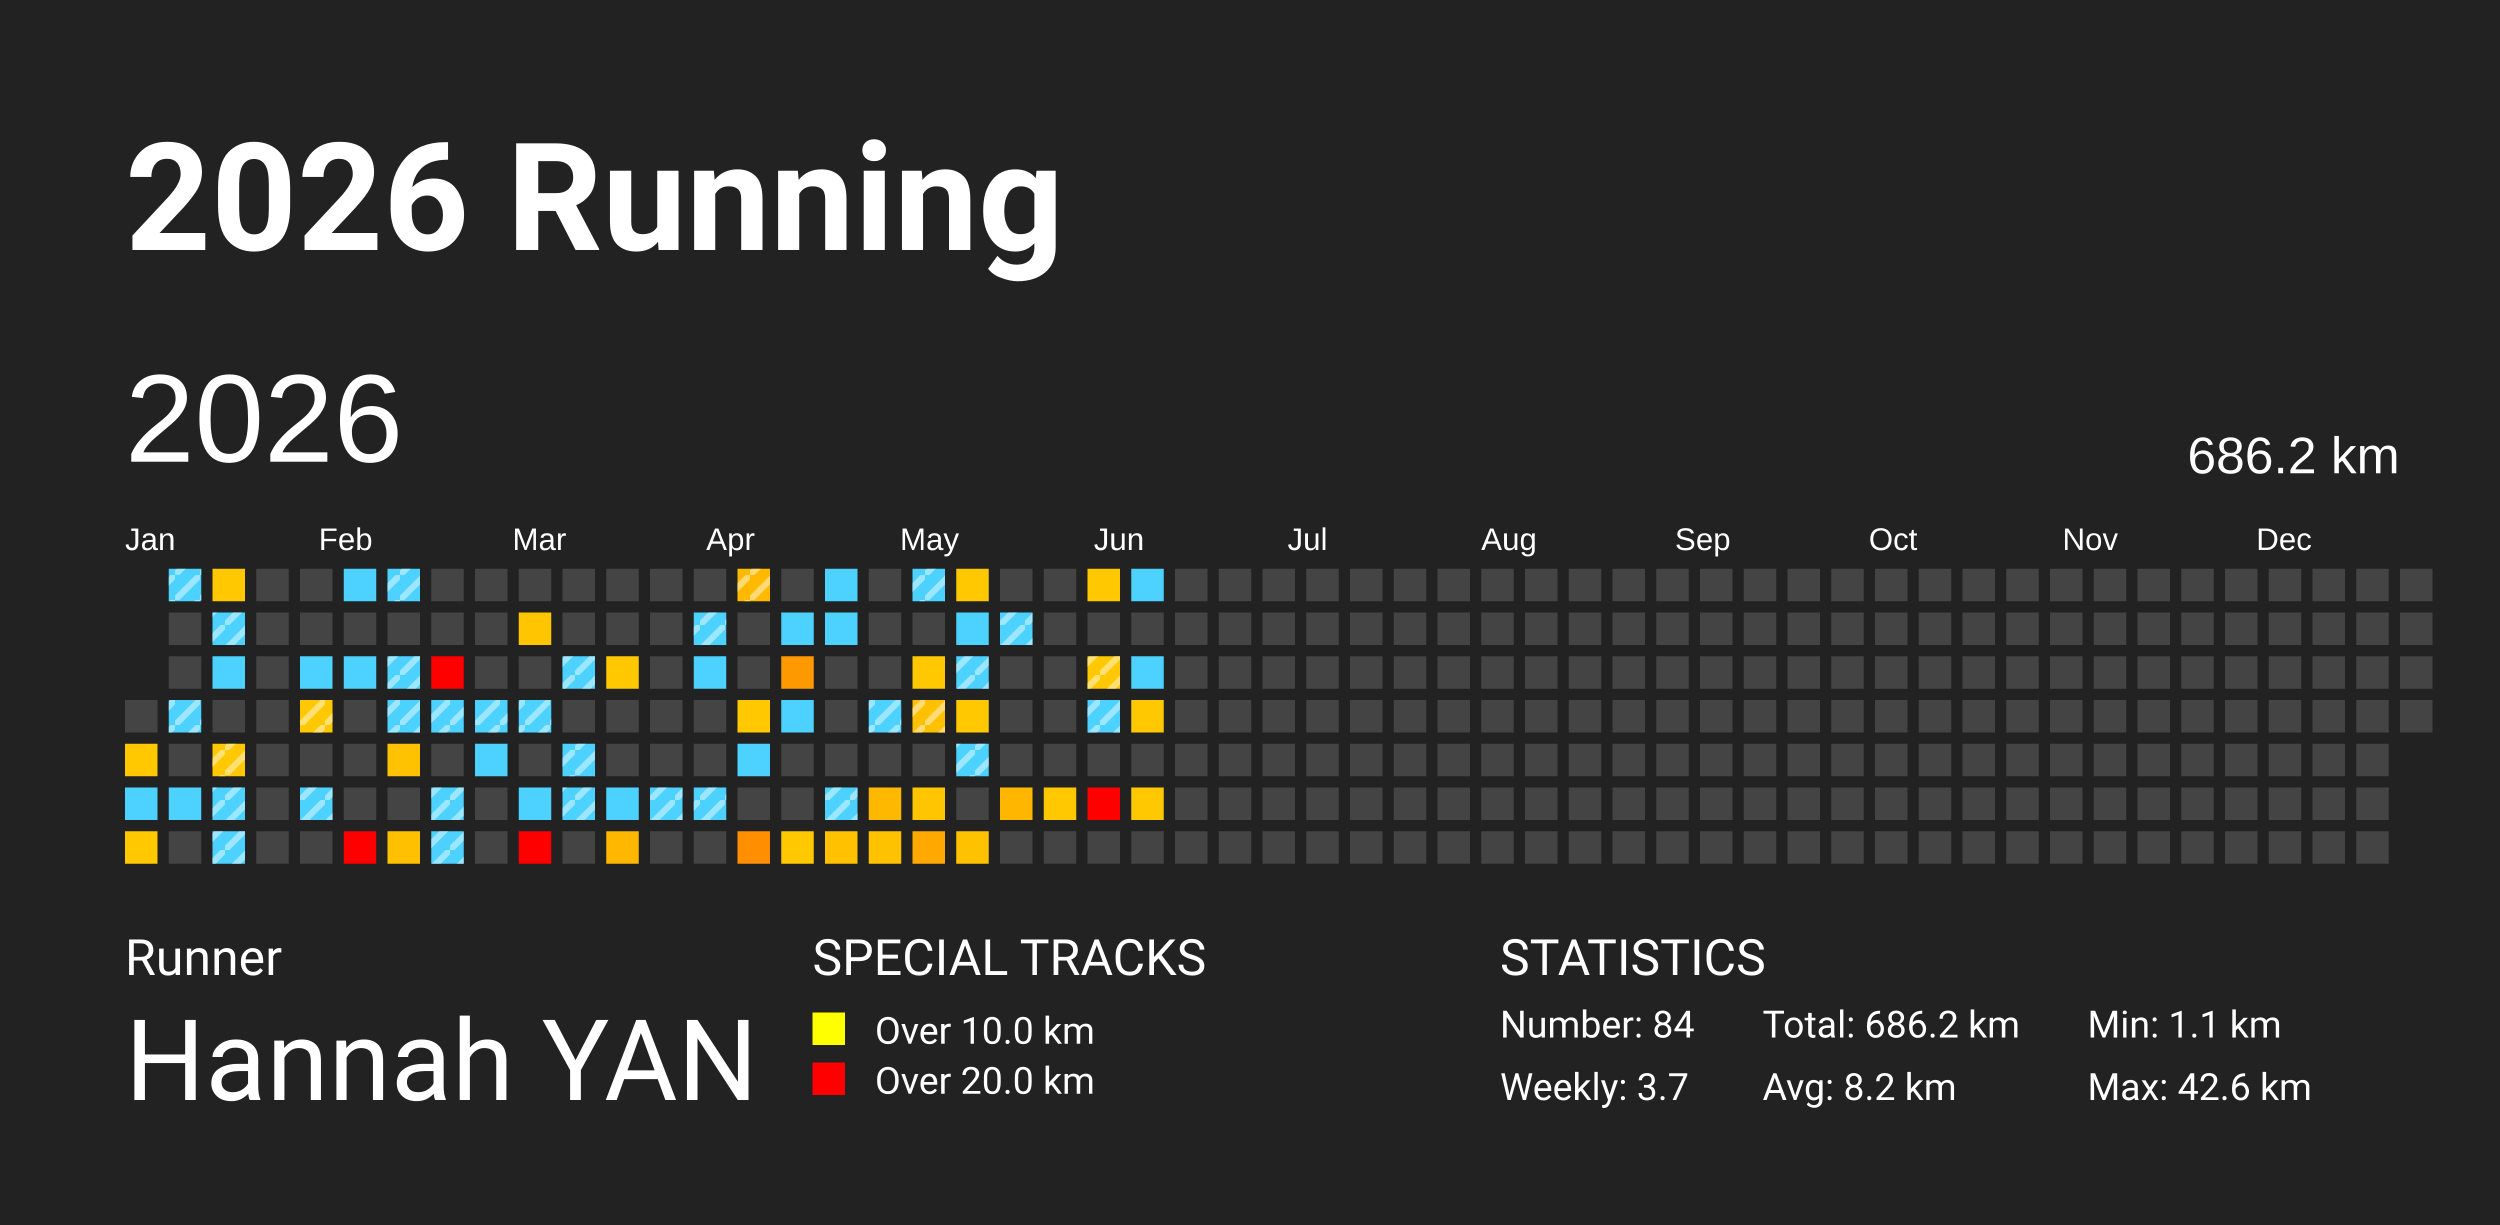
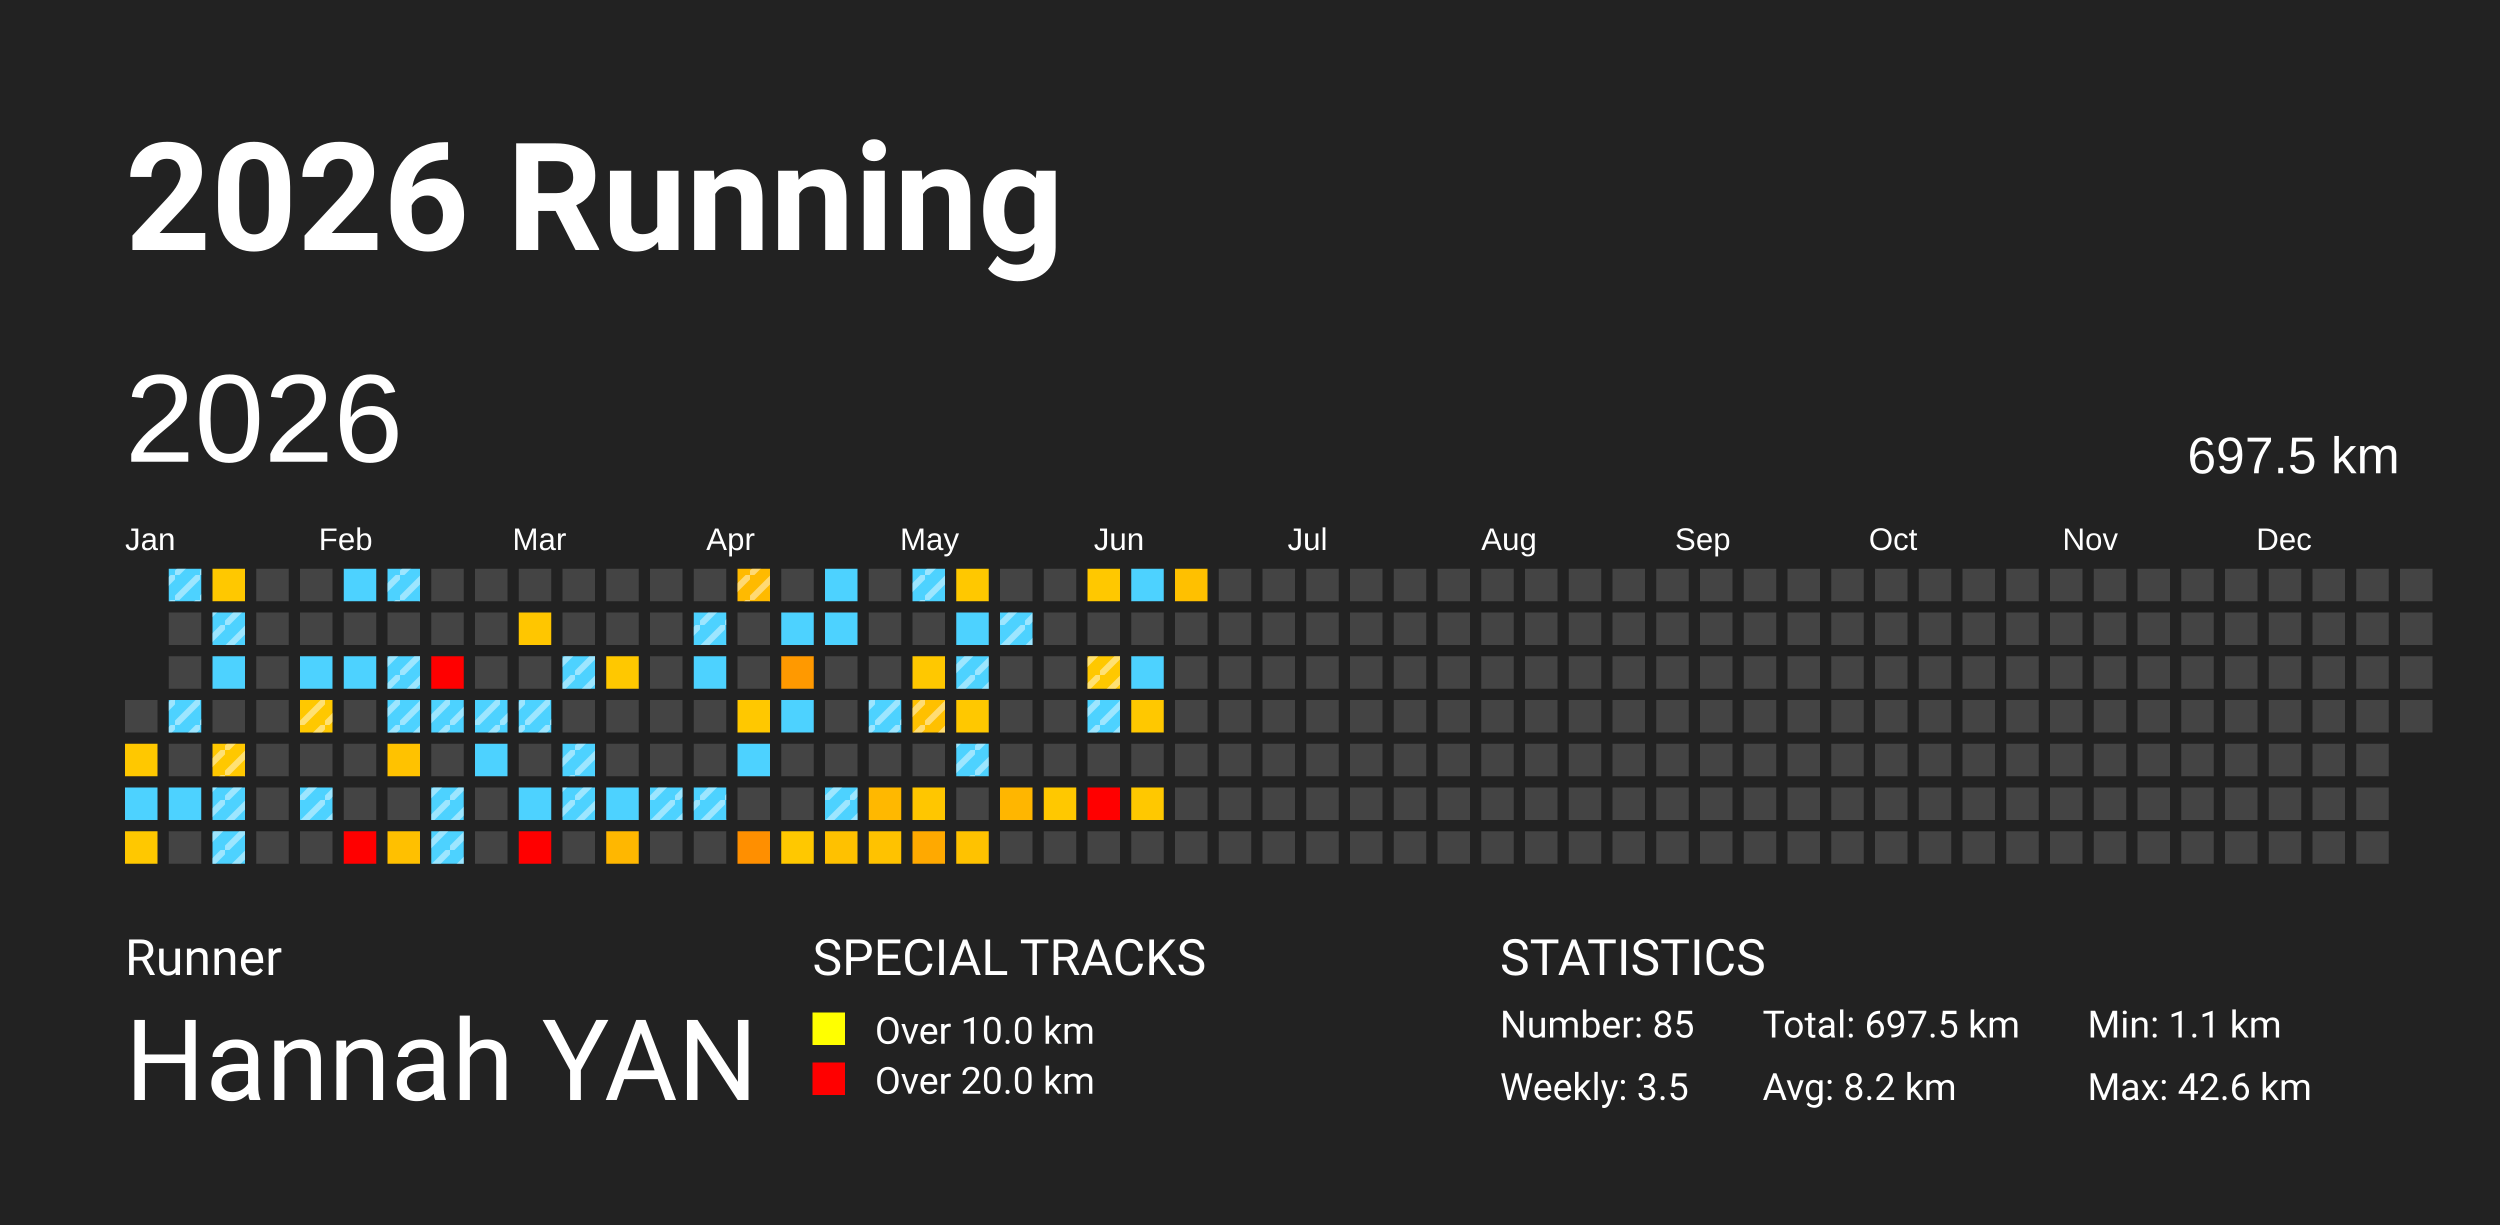
<svg xmlns="http://www.w3.org/2000/svg" baseProfile="full" height="98mm" version="1.1" viewBox="0,0,200,98" width="200mm">
  <defs>
    <pattern height="2" id="indoor-stripe" patternUnits="userSpaceOnUse" width="2">
      <line stroke="white" stroke-opacity="0.45" stroke-width="0.5" x1="0" x2="2" y1="2" y2="0" />
    </pattern>
  </defs>
  <rect fill="#222222" height="98" width="200" x="0" y="0" />
  <text fill="#FFFFFF" style="font-size:12px; font-family:-apple-system, BlinkMacSystemFont, 'Segoe UI', Roboto, 'Helvetica Neue', Arial, sans-serif; font-weight:bold;" x="10" y="20">2026 Running</text>
  <text fill="#FFFFFF" style="font-size:4px; font-family:-apple-system, BlinkMacSystemFont, 'Segoe UI', Roboto, 'Helvetica Neue', Arial, sans-serif;" x="10" y="78">Runner</text>
  <text fill="#FFFFFF" style="font-size:9px; font-family:-apple-system, BlinkMacSystemFont, 'Segoe UI', Roboto, 'Helvetica Neue', Arial, sans-serif;" x="10" y="88">Hannah YAN</text>
  <text fill="#FFFFFF" style="font-size:4px; font-family:-apple-system, BlinkMacSystemFont, 'Segoe UI', Roboto, 'Helvetica Neue', Arial, sans-serif;" x="65" y="78">SPECIAL TRACKS</text>
  <rect fill="yellow" height="2.6" width="2.6" x="65" y="81" />
  <text fill="#FFFFFF" style="font-size:3px; font-family:-apple-system, BlinkMacSystemFont, 'Segoe UI', Roboto, 'Helvetica Neue', Arial, sans-serif;" x="70" y="83.5">Over 10.0 km</text>
  <rect fill="red" height="2.6" width="2.6" x="65" y="85" />
  <text fill="#FFFFFF" style="font-size:3px; font-family:-apple-system, BlinkMacSystemFont, 'Segoe UI', Roboto, 'Helvetica Neue', Arial, sans-serif;" x="70" y="87.5">Over 20.0 km</text>
  <text fill="#FFFFFF" style="font-size:4px; font-family:-apple-system, BlinkMacSystemFont, 'Segoe UI', Roboto, 'Helvetica Neue', Arial, sans-serif;" x="120" y="78">STATISTICS</text>
-   <text fill="#FFFFFF" style="font-size:3px; font-family:-apple-system, BlinkMacSystemFont, 'Segoe UI', Roboto, 'Helvetica Neue', Arial, sans-serif;" x="120" y="83">Number: 84</text>
-   <text fill="#FFFFFF" style="font-size:3px; font-family:-apple-system, BlinkMacSystemFont, 'Segoe UI', Roboto, 'Helvetica Neue', Arial, sans-serif;" x="120" y="88">Weekly: 3.7</text>
-   <text fill="#FFFFFF" style="font-size:3px; font-family:-apple-system, BlinkMacSystemFont, 'Segoe UI', Roboto, 'Helvetica Neue', Arial, sans-serif;" x="141" y="83">Total: 686.2 km</text>
+   <text fill="#FFFFFF" style="font-size:3px; font-family:-apple-system, BlinkMacSystemFont, 'Segoe UI', Roboto, 'Helvetica Neue', Arial, sans-serif;" x="120" y="83">Number: 85</text>
+   <text fill="#FFFFFF" style="font-size:3px; font-family:-apple-system, BlinkMacSystemFont, 'Segoe UI', Roboto, 'Helvetica Neue', Arial, sans-serif;" x="120" y="88">Weekly: 3.5</text>
+   <text fill="#FFFFFF" style="font-size:3px; font-family:-apple-system, BlinkMacSystemFont, 'Segoe UI', Roboto, 'Helvetica Neue', Arial, sans-serif;" x="141" y="83">Total: 697.5 km</text>
  <text fill="#FFFFFF" style="font-size:3px; font-family:-apple-system, BlinkMacSystemFont, 'Segoe UI', Roboto, 'Helvetica Neue', Arial, sans-serif;" x="141" y="88">Avg: 8.2 km</text>
  <text fill="#FFFFFF" style="font-size:3px; font-family:-apple-system, BlinkMacSystemFont, 'Segoe UI', Roboto, 'Helvetica Neue', Arial, sans-serif;" x="167" y="83">Min: 1.1 km</text>
  <text fill="#FFFFFF" style="font-size:3px; font-family:-apple-system, BlinkMacSystemFont, 'Segoe UI', Roboto, 'Helvetica Neue', Arial, sans-serif;" x="167" y="88">Max: 42.6 km</text>
  <text dominant-baseline="hanging" fill="#FFFFFF" style="font-size:10.0px; font-family:Arial;" x="10" y="30">2026</text>
-   <text dominant-baseline="hanging" fill="#FFFFFF" style="font-size:4.125px; font-family:Arial;" x="175" y="35">686.2 km</text>
+   <text dominant-baseline="hanging" fill="#FFFFFF" style="font-size:4.125px; font-family:Arial;" x="175" y="35">697.5 km</text>
  <text fill="#FFFFFF" style="font-size:2.5px; font-family:Arial" x="10.0" y="44">Jan</text>
  <text fill="#FFFFFF" style="font-size:2.5px; font-family:Arial" x="25.5" y="44">Feb</text>
  <text fill="#FFFFFF" style="font-size:2.5px; font-family:Arial" x="41.0" y="44">Mar</text>
  <text fill="#FFFFFF" style="font-size:2.5px; font-family:Arial" x="56.5" y="44">Apr</text>
  <text fill="#FFFFFF" style="font-size:2.5px; font-family:Arial" x="72.0" y="44">May</text>
  <text fill="#FFFFFF" style="font-size:2.5px; font-family:Arial" x="87.5" y="44">Jun</text>
  <text fill="#FFFFFF" style="font-size:2.5px; font-family:Arial" x="103.0" y="44">Jul</text>
  <text fill="#FFFFFF" style="font-size:2.5px; font-family:Arial" x="118.5" y="44">Aug</text>
  <text fill="#FFFFFF" style="font-size:2.5px; font-family:Arial" x="134.0" y="44">Sep</text>
  <text fill="#FFFFFF" style="font-size:2.5px; font-family:Arial" x="149.5" y="44">Oct</text>
  <text fill="#FFFFFF" style="font-size:2.5px; font-family:Arial" x="165.0" y="44">Nov</text>
  <text fill="#FFFFFF" style="font-size:2.5px; font-family:Arial" x="180.5" y="44">Dec</text>
  <rect fill="#444444" height="2.6" width="2.6" x="10.0" y="56.0" />
  <rect fill="#ffc800" height="2.6" width="2.6" x="10.0" y="59.5" />
  <rect fill="#4dd2ff" height="2.6" width="2.6" x="10.0" y="63.0" />
  <rect fill="#ffc800" height="2.6" width="2.6" x="10.0" y="66.5" />
  <rect fill="#4dd2ff" height="2.6" width="2.6" x="13.5" y="45.5" />
  <rect fill="url(#indoor-stripe)" height="2.6" style="pointer-events: none;" width="2.6" x="13.5" y="45.5" />
  <rect fill="#444444" height="2.6" width="2.6" x="13.5" y="49.0" />
  <rect fill="#444444" height="2.6" width="2.6" x="13.5" y="52.5" />
  <rect fill="#4dd2ff" height="2.6" width="2.6" x="13.5" y="56.0" />
  <rect fill="url(#indoor-stripe)" height="2.6" style="pointer-events: none;" width="2.6" x="13.5" y="56.0" />
  <rect fill="#444444" height="2.6" width="2.6" x="13.5" y="59.5" />
  <rect fill="#4dd2ff" height="2.6" width="2.6" x="13.5" y="63.0" />
  <rect fill="#444444" height="2.6" width="2.6" x="13.5" y="66.5" />
  <rect fill="#ffc800" height="2.6" width="2.6" x="17.0" y="45.5" />
  <rect fill="#4dd2ff" height="2.6" width="2.6" x="17.0" y="49.0" />
  <rect fill="url(#indoor-stripe)" height="2.6" style="pointer-events: none;" width="2.6" x="17.0" y="49.0" />
  <rect fill="#4dd2ff" height="2.6" width="2.6" x="17.0" y="52.5" />
  <rect fill="#444444" height="2.6" width="2.6" x="17.0" y="56.0" />
  <rect fill="#ffc800" height="2.6" width="2.6" x="17.0" y="59.5" />
  <rect fill="url(#indoor-stripe)" height="2.6" style="pointer-events: none;" width="2.6" x="17.0" y="59.5" />
  <rect fill="#4dd2ff" height="2.6" width="2.6" x="17.0" y="63.0" />
  <rect fill="url(#indoor-stripe)" height="2.6" style="pointer-events: none;" width="2.6" x="17.0" y="63.0" />
  <rect fill="#4dd2ff" height="2.6" width="2.6" x="17.0" y="66.5" />
  <rect fill="url(#indoor-stripe)" height="2.6" style="pointer-events: none;" width="2.6" x="17.0" y="66.5" />
  <rect fill="#444444" height="2.6" width="2.6" x="20.5" y="45.5" />
  <rect fill="#444444" height="2.6" width="2.6" x="20.5" y="49.0" />
  <rect fill="#444444" height="2.6" width="2.6" x="20.5" y="52.5" />
  <rect fill="#444444" height="2.6" width="2.6" x="20.5" y="56.0" />
  <rect fill="#444444" height="2.6" width="2.6" x="20.5" y="59.5" />
  <rect fill="#444444" height="2.6" width="2.6" x="20.5" y="63.0" />
  <rect fill="#444444" height="2.6" width="2.6" x="20.5" y="66.5" />
  <rect fill="#444444" height="2.6" width="2.6" x="24.0" y="45.5" />
  <rect fill="#444444" height="2.6" width="2.6" x="24.0" y="49.0" />
  <rect fill="#4dd2ff" height="2.6" width="2.6" x="24.0" y="52.5" />
  <rect fill="#ffc800" height="2.6" width="2.6" x="24.0" y="56.0" />
  <rect fill="url(#indoor-stripe)" height="2.6" style="pointer-events: none;" width="2.6" x="24.0" y="56.0" />
  <rect fill="#444444" height="2.6" width="2.6" x="24.0" y="59.5" />
  <rect fill="#4dd2ff" height="2.6" width="2.6" x="24.0" y="63.0" />
  <rect fill="url(#indoor-stripe)" height="2.6" style="pointer-events: none;" width="2.6" x="24.0" y="63.0" />
  <rect fill="#444444" height="2.6" width="2.6" x="24.0" y="66.5" />
  <rect fill="#4dd2ff" height="2.6" width="2.6" x="27.5" y="45.5" />
  <rect fill="#444444" height="2.6" width="2.6" x="27.5" y="49.0" />
  <rect fill="#4dd2ff" height="2.6" width="2.6" x="27.5" y="52.5" />
  <rect fill="#444444" height="2.6" width="2.6" x="27.5" y="56.0" />
  <rect fill="#444444" height="2.6" width="2.6" x="27.5" y="59.5" />
  <rect fill="#444444" height="2.6" width="2.6" x="27.5" y="63.0" />
  <rect fill="red" height="2.6" width="2.6" x="27.5" y="66.5" />
  <rect fill="#4dd2ff" height="2.6" width="2.6" x="31.0" y="45.5" />
  <rect fill="url(#indoor-stripe)" height="2.6" style="pointer-events: none;" width="2.6" x="31.0" y="45.5" />
  <rect fill="#444444" height="2.6" width="2.6" x="31.0" y="49.0" />
  <rect fill="#4dd2ff" height="2.6" width="2.6" x="31.0" y="52.5" />
  <rect fill="url(#indoor-stripe)" height="2.6" style="pointer-events: none;" width="2.6" x="31.0" y="52.5" />
  <rect fill="#4dd2ff" height="2.6" width="2.6" x="31.0" y="56.0" />
  <rect fill="url(#indoor-stripe)" height="2.6" style="pointer-events: none;" width="2.6" x="31.0" y="56.0" />
  <rect fill="#ffc200" height="2.6" width="2.6" x="31.0" y="59.5" />
  <rect fill="#444444" height="2.6" width="2.6" x="31.0" y="63.0" />
  <rect fill="#ffc000" height="2.6" width="2.6" x="31.0" y="66.5" />
  <rect fill="#444444" height="2.6" width="2.6" x="34.5" y="45.5" />
  <rect fill="#444444" height="2.6" width="2.6" x="34.5" y="49.0" />
  <rect fill="red" height="2.6" width="2.6" x="34.5" y="52.5" />
  <rect fill="#4dd2ff" height="2.6" width="2.6" x="34.5" y="56.0" />
  <rect fill="url(#indoor-stripe)" height="2.6" style="pointer-events: none;" width="2.6" x="34.5" y="56.0" />
  <rect fill="#444444" height="2.6" width="2.6" x="34.5" y="59.5" />
  <rect fill="#4dd2ff" height="2.6" width="2.6" x="34.5" y="63.0" />
  <rect fill="url(#indoor-stripe)" height="2.6" style="pointer-events: none;" width="2.6" x="34.5" y="63.0" />
  <rect fill="#4dd2ff" height="2.6" width="2.6" x="34.5" y="66.5" />
  <rect fill="url(#indoor-stripe)" height="2.6" style="pointer-events: none;" width="2.6" x="34.5" y="66.5" />
  <rect fill="#444444" height="2.6" width="2.6" x="38.0" y="45.5" />
  <rect fill="#444444" height="2.6" width="2.6" x="38.0" y="49.0" />
  <rect fill="#444444" height="2.6" width="2.6" x="38.0" y="52.5" />
  <rect fill="#4dd2ff" height="2.6" width="2.6" x="38.0" y="56.0" />
  <rect fill="url(#indoor-stripe)" height="2.6" style="pointer-events: none;" width="2.6" x="38.0" y="56.0" />
  <rect fill="#4dd2ff" height="2.6" width="2.6" x="38.0" y="59.5" />
  <rect fill="#444444" height="2.6" width="2.6" x="38.0" y="63.0" />
  <rect fill="#444444" height="2.6" width="2.6" x="38.0" y="66.5" />
  <rect fill="#444444" height="2.6" width="2.6" x="41.5" y="45.5" />
  <rect fill="#ffc600" height="2.6" width="2.6" x="41.5" y="49.0" />
  <rect fill="#444444" height="2.6" width="2.6" x="41.5" y="52.5" />
  <rect fill="#4dd2ff" height="2.6" width="2.6" x="41.5" y="56.0" />
  <rect fill="url(#indoor-stripe)" height="2.6" style="pointer-events: none;" width="2.6" x="41.5" y="56.0" />
  <rect fill="#444444" height="2.6" width="2.6" x="41.5" y="59.5" />
  <rect fill="#4dd2ff" height="2.6" width="2.6" x="41.5" y="63.0" />
  <rect fill="red" height="2.6" width="2.6" x="41.5" y="66.5" />
  <rect fill="#444444" height="2.6" width="2.6" x="45.0" y="45.5" />
  <rect fill="#444444" height="2.6" width="2.6" x="45.0" y="49.0" />
  <rect fill="#4dd2ff" height="2.6" width="2.6" x="45.0" y="52.5" />
  <rect fill="url(#indoor-stripe)" height="2.6" style="pointer-events: none;" width="2.6" x="45.0" y="52.5" />
  <rect fill="#444444" height="2.6" width="2.6" x="45.0" y="56.0" />
  <rect fill="#4dd2ff" height="2.6" width="2.6" x="45.0" y="59.5" />
  <rect fill="url(#indoor-stripe)" height="2.6" style="pointer-events: none;" width="2.6" x="45.0" y="59.5" />
  <rect fill="#4dd2ff" height="2.6" width="2.6" x="45.0" y="63.0" />
  <rect fill="url(#indoor-stripe)" height="2.6" style="pointer-events: none;" width="2.6" x="45.0" y="63.0" />
  <rect fill="#444444" height="2.6" width="2.6" x="45.0" y="66.5" />
  <rect fill="#444444" height="2.6" width="2.6" x="48.5" y="45.5" />
  <rect fill="#444444" height="2.6" width="2.6" x="48.5" y="49.0" />
  <rect fill="#ffc800" height="2.6" width="2.6" x="48.5" y="52.5" />
  <rect fill="#444444" height="2.6" width="2.6" x="48.5" y="56.0" />
  <rect fill="#444444" height="2.6" width="2.6" x="48.5" y="59.5" />
  <rect fill="#4dd2ff" height="2.6" width="2.6" x="48.5" y="63.0" />
  <rect fill="#ffb700" height="2.6" width="2.6" x="48.5" y="66.5" />
  <rect fill="#444444" height="2.6" width="2.6" x="52.0" y="45.5" />
  <rect fill="#444444" height="2.6" width="2.6" x="52.0" y="49.0" />
  <rect fill="#444444" height="2.6" width="2.6" x="52.0" y="52.5" />
  <rect fill="#444444" height="2.6" width="2.6" x="52.0" y="56.0" />
  <rect fill="#444444" height="2.6" width="2.6" x="52.0" y="59.5" />
  <rect fill="#4dd2ff" height="2.6" width="2.6" x="52.0" y="63.0" />
  <rect fill="url(#indoor-stripe)" height="2.6" style="pointer-events: none;" width="2.6" x="52.0" y="63.0" />
  <rect fill="#444444" height="2.6" width="2.6" x="52.0" y="66.5" />
  <rect fill="#444444" height="2.6" width="2.6" x="55.5" y="45.5" />
  <rect fill="#4dd2ff" height="2.6" width="2.6" x="55.5" y="49.0" />
  <rect fill="url(#indoor-stripe)" height="2.6" style="pointer-events: none;" width="2.6" x="55.5" y="49.0" />
  <rect fill="#4dd2ff" height="2.6" width="2.6" x="55.5" y="52.5" />
  <rect fill="#444444" height="2.6" width="2.6" x="55.5" y="56.0" />
  <rect fill="#444444" height="2.6" width="2.6" x="55.5" y="59.5" />
  <rect fill="#4dd2ff" height="2.6" width="2.6" x="55.5" y="63.0" />
  <rect fill="url(#indoor-stripe)" height="2.6" style="pointer-events: none;" width="2.6" x="55.5" y="63.0" />
  <rect fill="#444444" height="2.6" width="2.6" x="55.5" y="66.5" />
  <rect fill="#ffba00" height="2.6" width="2.6" x="59.0" y="45.5" />
  <rect fill="url(#indoor-stripe)" height="2.6" style="pointer-events: none;" width="2.6" x="59.0" y="45.5" />
  <rect fill="#444444" height="2.6" width="2.6" x="59.0" y="49.0" />
  <rect fill="#444444" height="2.6" width="2.6" x="59.0" y="52.5" />
  <rect fill="#ffc800" height="2.6" width="2.6" x="59.0" y="56.0" />
  <rect fill="#4dd2ff" height="2.6" width="2.6" x="59.0" y="59.5" />
  <rect fill="#444444" height="2.6" width="2.6" x="59.0" y="63.0" />
  <rect fill="#ff8f00" height="2.6" width="2.6" x="59.0" y="66.5" />
  <rect fill="#444444" height="2.6" width="2.6" x="62.5" y="45.5" />
  <rect fill="#4dd2ff" height="2.6" width="2.6" x="62.5" y="49.0" />
  <rect fill="#ff9900" height="2.6" width="2.6" x="62.5" y="52.5" />
  <rect fill="#4dd2ff" height="2.6" width="2.6" x="62.5" y="56.0" />
  <rect fill="#444444" height="2.6" width="2.6" x="62.5" y="59.5" />
  <rect fill="#444444" height="2.6" width="2.6" x="62.5" y="63.0" />
  <rect fill="#ffc800" height="2.6" width="2.6" x="62.5" y="66.5" />
  <rect fill="#4dd2ff" height="2.6" width="2.6" x="66.0" y="45.5" />
  <rect fill="#4dd2ff" height="2.6" width="2.6" x="66.0" y="49.0" />
  <rect fill="#444444" height="2.6" width="2.6" x="66.0" y="52.5" />
  <rect fill="#444444" height="2.6" width="2.6" x="66.0" y="56.0" />
  <rect fill="#444444" height="2.6" width="2.6" x="66.0" y="59.5" />
  <rect fill="#4dd2ff" height="2.6" width="2.6" x="66.0" y="63.0" />
  <rect fill="url(#indoor-stripe)" height="2.6" style="pointer-events: none;" width="2.6" x="66.0" y="63.0" />
  <rect fill="#ffc100" height="2.6" width="2.6" x="66.0" y="66.5" />
  <rect fill="#444444" height="2.6" width="2.6" x="69.5" y="45.5" />
  <rect fill="#444444" height="2.6" width="2.6" x="69.5" y="49.0" />
  <rect fill="#444444" height="2.6" width="2.6" x="69.5" y="52.5" />
  <rect fill="#4dd2ff" height="2.6" width="2.6" x="69.5" y="56.0" />
  <rect fill="url(#indoor-stripe)" height="2.6" style="pointer-events: none;" width="2.6" x="69.5" y="56.0" />
  <rect fill="#444444" height="2.6" width="2.6" x="69.5" y="59.5" />
  <rect fill="#ffb800" height="2.6" width="2.6" x="69.5" y="63.0" />
  <rect fill="#ffc200" height="2.6" width="2.6" x="69.5" y="66.5" />
  <rect fill="#4dd2ff" height="2.6" width="2.6" x="73.0" y="45.5" />
  <rect fill="url(#indoor-stripe)" height="2.6" style="pointer-events: none;" width="2.6" x="73.0" y="45.5" />
  <rect fill="#444444" height="2.6" width="2.6" x="73.0" y="49.0" />
  <rect fill="#ffc800" height="2.6" width="2.6" x="73.0" y="52.5" />
  <rect fill="#ffc000" height="2.6" width="2.6" x="73.0" y="56.0" />
  <rect fill="url(#indoor-stripe)" height="2.6" style="pointer-events: none;" width="2.6" x="73.0" y="56.0" />
  <rect fill="#444444" height="2.6" width="2.6" x="73.0" y="59.5" />
  <rect fill="#ffc600" height="2.6" width="2.6" x="73.0" y="63.0" />
  <rect fill="#ffa900" height="2.6" width="2.6" x="73.0" y="66.5" />
  <rect fill="#ffc800" height="2.6" width="2.6" x="76.5" y="45.5" />
  <rect fill="#4dd2ff" height="2.6" width="2.6" x="76.5" y="49.0" />
  <rect fill="#4dd2ff" height="2.6" width="2.6" x="76.5" y="52.5" />
  <rect fill="url(#indoor-stripe)" height="2.6" style="pointer-events: none;" width="2.6" x="76.5" y="52.5" />
  <rect fill="#ffc800" height="2.6" width="2.6" x="76.5" y="56.0" />
  <rect fill="#4dd2ff" height="2.6" width="2.6" x="76.5" y="59.5" />
  <rect fill="url(#indoor-stripe)" height="2.6" style="pointer-events: none;" width="2.6" x="76.5" y="59.5" />
  <rect fill="#444444" height="2.6" width="2.6" x="76.5" y="63.0" />
  <rect fill="#ffc200" height="2.6" width="2.6" x="76.5" y="66.5" />
  <rect fill="#444444" height="2.6" width="2.6" x="80.0" y="45.5" />
  <rect fill="#4dd2ff" height="2.6" width="2.6" x="80.0" y="49.0" />
  <rect fill="url(#indoor-stripe)" height="2.6" style="pointer-events: none;" width="2.6" x="80.0" y="49.0" />
  <rect fill="#444444" height="2.6" width="2.6" x="80.0" y="52.5" />
  <rect fill="#444444" height="2.6" width="2.6" x="80.0" y="56.0" />
  <rect fill="#444444" height="2.6" width="2.6" x="80.0" y="59.5" />
  <rect fill="#ffb600" height="2.6" width="2.6" x="80.0" y="63.0" />
  <rect fill="#444444" height="2.6" width="2.6" x="80.0" y="66.5" />
  <rect fill="#444444" height="2.6" width="2.6" x="83.5" y="45.5" />
  <rect fill="#444444" height="2.6" width="2.6" x="83.5" y="49.0" />
  <rect fill="#444444" height="2.6" width="2.6" x="83.5" y="52.5" />
  <rect fill="#444444" height="2.6" width="2.6" x="83.5" y="56.0" />
  <rect fill="#444444" height="2.6" width="2.6" x="83.5" y="59.5" />
  <rect fill="#ffc800" height="2.6" width="2.6" x="83.5" y="63.0" />
  <rect fill="#444444" height="2.6" width="2.6" x="83.5" y="66.5" />
  <rect fill="#ffc800" height="2.6" width="2.6" x="87.0" y="45.5" />
  <rect fill="#444444" height="2.6" width="2.6" x="87.0" y="49.0" />
  <rect fill="#ffc800" height="2.6" width="2.6" x="87.0" y="52.5" />
  <rect fill="url(#indoor-stripe)" height="2.6" style="pointer-events: none;" width="2.6" x="87.0" y="52.5" />
  <rect fill="#4dd2ff" height="2.6" width="2.6" x="87.0" y="56.0" />
  <rect fill="url(#indoor-stripe)" height="2.6" style="pointer-events: none;" width="2.6" x="87.0" y="56.0" />
  <rect fill="#444444" height="2.6" width="2.6" x="87.0" y="59.5" />
  <rect fill="red" height="2.6" width="2.6" x="87.0" y="63.0" />
  <rect fill="#444444" height="2.6" width="2.6" x="87.0" y="66.5" />
  <rect fill="#4dd2ff" height="2.6" width="2.6" x="90.5" y="45.5" />
  <rect fill="#444444" height="2.6" width="2.6" x="90.5" y="49.0" />
  <rect fill="#4dd2ff" height="2.6" width="2.6" x="90.5" y="52.5" />
  <rect fill="#ffc800" height="2.6" width="2.6" x="90.5" y="56.0" />
  <rect fill="#444444" height="2.6" width="2.6" x="90.5" y="59.5" />
  <rect fill="#ffc800" height="2.6" width="2.6" x="90.5" y="63.0" />
  <rect fill="#444444" height="2.6" width="2.6" x="90.5" y="66.5" />
-   <rect fill="#444444" height="2.6" width="2.6" x="94.0" y="45.5" />
+   <rect fill="#ffc000" height="2.6" width="2.6" x="94.0" y="45.5" />
  <rect fill="#444444" height="2.6" width="2.6" x="94.0" y="49.0" />
  <rect fill="#444444" height="2.6" width="2.6" x="94.0" y="52.5" />
  <rect fill="#444444" height="2.6" width="2.6" x="94.0" y="56.0" />
  <rect fill="#444444" height="2.6" width="2.6" x="94.0" y="59.5" />
  <rect fill="#444444" height="2.6" width="2.6" x="94.0" y="63.0" />
  <rect fill="#444444" height="2.6" width="2.6" x="94.0" y="66.5" />
  <rect fill="#444444" height="2.6" width="2.6" x="97.5" y="45.5" />
  <rect fill="#444444" height="2.6" width="2.6" x="97.5" y="49.0" />
  <rect fill="#444444" height="2.6" width="2.6" x="97.5" y="52.5" />
  <rect fill="#444444" height="2.6" width="2.6" x="97.5" y="56.0" />
  <rect fill="#444444" height="2.6" width="2.6" x="97.5" y="59.5" />
  <rect fill="#444444" height="2.6" width="2.6" x="97.5" y="63.0" />
  <rect fill="#444444" height="2.6" width="2.6" x="97.5" y="66.5" />
  <rect fill="#444444" height="2.6" width="2.6" x="101.0" y="45.5" />
  <rect fill="#444444" height="2.6" width="2.6" x="101.0" y="49.0" />
  <rect fill="#444444" height="2.6" width="2.6" x="101.0" y="52.5" />
  <rect fill="#444444" height="2.6" width="2.6" x="101.0" y="56.0" />
  <rect fill="#444444" height="2.6" width="2.6" x="101.0" y="59.5" />
  <rect fill="#444444" height="2.6" width="2.6" x="101.0" y="63.0" />
  <rect fill="#444444" height="2.6" width="2.6" x="101.0" y="66.5" />
  <rect fill="#444444" height="2.6" width="2.6" x="104.5" y="45.5" />
  <rect fill="#444444" height="2.6" width="2.6" x="104.5" y="49.0" />
  <rect fill="#444444" height="2.6" width="2.6" x="104.5" y="52.5" />
  <rect fill="#444444" height="2.6" width="2.6" x="104.5" y="56.0" />
  <rect fill="#444444" height="2.6" width="2.6" x="104.5" y="59.5" />
  <rect fill="#444444" height="2.6" width="2.6" x="104.5" y="63.0" />
  <rect fill="#444444" height="2.6" width="2.6" x="104.5" y="66.5" />
  <rect fill="#444444" height="2.6" width="2.6" x="108.0" y="45.5" />
  <rect fill="#444444" height="2.6" width="2.6" x="108.0" y="49.0" />
  <rect fill="#444444" height="2.6" width="2.6" x="108.0" y="52.5" />
  <rect fill="#444444" height="2.6" width="2.6" x="108.0" y="56.0" />
  <rect fill="#444444" height="2.6" width="2.6" x="108.0" y="59.5" />
  <rect fill="#444444" height="2.6" width="2.6" x="108.0" y="63.0" />
  <rect fill="#444444" height="2.6" width="2.6" x="108.0" y="66.5" />
  <rect fill="#444444" height="2.6" width="2.6" x="111.5" y="45.5" />
  <rect fill="#444444" height="2.6" width="2.6" x="111.5" y="49.0" />
  <rect fill="#444444" height="2.6" width="2.6" x="111.5" y="52.5" />
  <rect fill="#444444" height="2.6" width="2.6" x="111.5" y="56.0" />
  <rect fill="#444444" height="2.6" width="2.6" x="111.5" y="59.5" />
  <rect fill="#444444" height="2.6" width="2.6" x="111.5" y="63.0" />
  <rect fill="#444444" height="2.6" width="2.6" x="111.5" y="66.5" />
  <rect fill="#444444" height="2.6" width="2.6" x="115.0" y="45.5" />
  <rect fill="#444444" height="2.6" width="2.6" x="115.0" y="49.0" />
  <rect fill="#444444" height="2.6" width="2.6" x="115.0" y="52.5" />
  <rect fill="#444444" height="2.6" width="2.6" x="115.0" y="56.0" />
  <rect fill="#444444" height="2.6" width="2.6" x="115.0" y="59.5" />
  <rect fill="#444444" height="2.6" width="2.6" x="115.0" y="63.0" />
  <rect fill="#444444" height="2.6" width="2.6" x="115.0" y="66.5" />
  <rect fill="#444444" height="2.6" width="2.6" x="118.5" y="45.5" />
  <rect fill="#444444" height="2.6" width="2.6" x="118.5" y="49.0" />
  <rect fill="#444444" height="2.6" width="2.6" x="118.5" y="52.5" />
  <rect fill="#444444" height="2.6" width="2.6" x="118.5" y="56.0" />
  <rect fill="#444444" height="2.6" width="2.6" x="118.5" y="59.5" />
  <rect fill="#444444" height="2.6" width="2.6" x="118.5" y="63.0" />
  <rect fill="#444444" height="2.6" width="2.6" x="118.5" y="66.5" />
  <rect fill="#444444" height="2.6" width="2.6" x="122.0" y="45.5" />
  <rect fill="#444444" height="2.6" width="2.6" x="122.0" y="49.0" />
  <rect fill="#444444" height="2.6" width="2.6" x="122.0" y="52.5" />
  <rect fill="#444444" height="2.6" width="2.6" x="122.0" y="56.0" />
  <rect fill="#444444" height="2.6" width="2.6" x="122.0" y="59.5" />
  <rect fill="#444444" height="2.6" width="2.6" x="122.0" y="63.0" />
  <rect fill="#444444" height="2.6" width="2.6" x="122.0" y="66.5" />
  <rect fill="#444444" height="2.6" width="2.6" x="125.5" y="45.5" />
  <rect fill="#444444" height="2.6" width="2.6" x="125.5" y="49.0" />
  <rect fill="#444444" height="2.6" width="2.6" x="125.5" y="52.5" />
  <rect fill="#444444" height="2.6" width="2.6" x="125.5" y="56.0" />
  <rect fill="#444444" height="2.6" width="2.6" x="125.5" y="59.5" />
  <rect fill="#444444" height="2.6" width="2.6" x="125.5" y="63.0" />
  <rect fill="#444444" height="2.6" width="2.6" x="125.5" y="66.5" />
  <rect fill="#444444" height="2.6" width="2.6" x="129.0" y="45.5" />
  <rect fill="#444444" height="2.6" width="2.6" x="129.0" y="49.0" />
  <rect fill="#444444" height="2.6" width="2.6" x="129.0" y="52.5" />
  <rect fill="#444444" height="2.6" width="2.6" x="129.0" y="56.0" />
  <rect fill="#444444" height="2.6" width="2.6" x="129.0" y="59.5" />
  <rect fill="#444444" height="2.6" width="2.6" x="129.0" y="63.0" />
  <rect fill="#444444" height="2.6" width="2.6" x="129.0" y="66.5" />
  <rect fill="#444444" height="2.6" width="2.6" x="132.5" y="45.5" />
  <rect fill="#444444" height="2.6" width="2.6" x="132.5" y="49.0" />
  <rect fill="#444444" height="2.6" width="2.6" x="132.5" y="52.5" />
  <rect fill="#444444" height="2.6" width="2.6" x="132.5" y="56.0" />
  <rect fill="#444444" height="2.6" width="2.6" x="132.5" y="59.5" />
  <rect fill="#444444" height="2.6" width="2.6" x="132.5" y="63.0" />
  <rect fill="#444444" height="2.6" width="2.6" x="132.5" y="66.5" />
  <rect fill="#444444" height="2.6" width="2.6" x="136.0" y="45.5" />
  <rect fill="#444444" height="2.6" width="2.6" x="136.0" y="49.0" />
  <rect fill="#444444" height="2.6" width="2.6" x="136.0" y="52.5" />
  <rect fill="#444444" height="2.6" width="2.6" x="136.0" y="56.0" />
  <rect fill="#444444" height="2.6" width="2.6" x="136.0" y="59.5" />
  <rect fill="#444444" height="2.6" width="2.6" x="136.0" y="63.0" />
  <rect fill="#444444" height="2.6" width="2.6" x="136.0" y="66.5" />
  <rect fill="#444444" height="2.6" width="2.6" x="139.5" y="45.5" />
  <rect fill="#444444" height="2.6" width="2.6" x="139.5" y="49.0" />
  <rect fill="#444444" height="2.6" width="2.6" x="139.5" y="52.5" />
  <rect fill="#444444" height="2.6" width="2.6" x="139.5" y="56.0" />
  <rect fill="#444444" height="2.6" width="2.6" x="139.5" y="59.5" />
  <rect fill="#444444" height="2.6" width="2.6" x="139.5" y="63.0" />
  <rect fill="#444444" height="2.6" width="2.6" x="139.5" y="66.5" />
  <rect fill="#444444" height="2.6" width="2.6" x="143.0" y="45.5" />
  <rect fill="#444444" height="2.6" width="2.6" x="143.0" y="49.0" />
  <rect fill="#444444" height="2.6" width="2.6" x="143.0" y="52.5" />
  <rect fill="#444444" height="2.6" width="2.6" x="143.0" y="56.0" />
  <rect fill="#444444" height="2.6" width="2.6" x="143.0" y="59.5" />
  <rect fill="#444444" height="2.6" width="2.6" x="143.0" y="63.0" />
  <rect fill="#444444" height="2.6" width="2.6" x="143.0" y="66.5" />
  <rect fill="#444444" height="2.6" width="2.6" x="146.5" y="45.5" />
  <rect fill="#444444" height="2.6" width="2.6" x="146.5" y="49.0" />
  <rect fill="#444444" height="2.6" width="2.6" x="146.5" y="52.5" />
  <rect fill="#444444" height="2.6" width="2.6" x="146.5" y="56.0" />
  <rect fill="#444444" height="2.6" width="2.6" x="146.5" y="59.5" />
  <rect fill="#444444" height="2.6" width="2.6" x="146.5" y="63.0" />
  <rect fill="#444444" height="2.6" width="2.6" x="146.5" y="66.5" />
  <rect fill="#444444" height="2.6" width="2.6" x="150.0" y="45.5" />
  <rect fill="#444444" height="2.6" width="2.6" x="150.0" y="49.0" />
  <rect fill="#444444" height="2.6" width="2.6" x="150.0" y="52.5" />
  <rect fill="#444444" height="2.6" width="2.6" x="150.0" y="56.0" />
  <rect fill="#444444" height="2.6" width="2.6" x="150.0" y="59.5" />
  <rect fill="#444444" height="2.6" width="2.6" x="150.0" y="63.0" />
  <rect fill="#444444" height="2.6" width="2.6" x="150.0" y="66.5" />
  <rect fill="#444444" height="2.6" width="2.6" x="153.5" y="45.5" />
  <rect fill="#444444" height="2.6" width="2.6" x="153.5" y="49.0" />
  <rect fill="#444444" height="2.6" width="2.6" x="153.5" y="52.5" />
  <rect fill="#444444" height="2.6" width="2.6" x="153.5" y="56.0" />
  <rect fill="#444444" height="2.6" width="2.6" x="153.5" y="59.5" />
  <rect fill="#444444" height="2.6" width="2.6" x="153.5" y="63.0" />
  <rect fill="#444444" height="2.6" width="2.6" x="153.5" y="66.5" />
  <rect fill="#444444" height="2.6" width="2.6" x="157.0" y="45.5" />
  <rect fill="#444444" height="2.6" width="2.6" x="157.0" y="49.0" />
  <rect fill="#444444" height="2.6" width="2.6" x="157.0" y="52.5" />
  <rect fill="#444444" height="2.6" width="2.6" x="157.0" y="56.0" />
  <rect fill="#444444" height="2.6" width="2.6" x="157.0" y="59.5" />
  <rect fill="#444444" height="2.6" width="2.6" x="157.0" y="63.0" />
  <rect fill="#444444" height="2.6" width="2.6" x="157.0" y="66.5" />
  <rect fill="#444444" height="2.6" width="2.6" x="160.5" y="45.5" />
  <rect fill="#444444" height="2.6" width="2.6" x="160.5" y="49.0" />
  <rect fill="#444444" height="2.6" width="2.6" x="160.5" y="52.5" />
  <rect fill="#444444" height="2.6" width="2.6" x="160.5" y="56.0" />
  <rect fill="#444444" height="2.6" width="2.6" x="160.5" y="59.5" />
  <rect fill="#444444" height="2.6" width="2.6" x="160.5" y="63.0" />
  <rect fill="#444444" height="2.6" width="2.6" x="160.5" y="66.5" />
  <rect fill="#444444" height="2.6" width="2.6" x="164.0" y="45.5" />
  <rect fill="#444444" height="2.6" width="2.6" x="164.0" y="49.0" />
  <rect fill="#444444" height="2.6" width="2.6" x="164.0" y="52.5" />
  <rect fill="#444444" height="2.6" width="2.6" x="164.0" y="56.0" />
  <rect fill="#444444" height="2.6" width="2.6" x="164.0" y="59.5" />
  <rect fill="#444444" height="2.6" width="2.6" x="164.0" y="63.0" />
  <rect fill="#444444" height="2.6" width="2.6" x="164.0" y="66.5" />
  <rect fill="#444444" height="2.6" width="2.6" x="167.5" y="45.5" />
  <rect fill="#444444" height="2.6" width="2.6" x="167.5" y="49.0" />
  <rect fill="#444444" height="2.6" width="2.6" x="167.5" y="52.5" />
  <rect fill="#444444" height="2.6" width="2.6" x="167.5" y="56.0" />
  <rect fill="#444444" height="2.6" width="2.6" x="167.5" y="59.5" />
  <rect fill="#444444" height="2.6" width="2.6" x="167.5" y="63.0" />
  <rect fill="#444444" height="2.6" width="2.6" x="167.5" y="66.5" />
  <rect fill="#444444" height="2.6" width="2.6" x="171.0" y="45.5" />
  <rect fill="#444444" height="2.6" width="2.6" x="171.0" y="49.0" />
  <rect fill="#444444" height="2.6" width="2.6" x="171.0" y="52.5" />
  <rect fill="#444444" height="2.6" width="2.6" x="171.0" y="56.0" />
  <rect fill="#444444" height="2.6" width="2.6" x="171.0" y="59.5" />
  <rect fill="#444444" height="2.6" width="2.6" x="171.0" y="63.0" />
  <rect fill="#444444" height="2.6" width="2.6" x="171.0" y="66.5" />
  <rect fill="#444444" height="2.6" width="2.6" x="174.5" y="45.5" />
  <rect fill="#444444" height="2.6" width="2.6" x="174.5" y="49.0" />
  <rect fill="#444444" height="2.6" width="2.6" x="174.5" y="52.5" />
  <rect fill="#444444" height="2.6" width="2.6" x="174.5" y="56.0" />
  <rect fill="#444444" height="2.6" width="2.6" x="174.5" y="59.5" />
  <rect fill="#444444" height="2.6" width="2.6" x="174.5" y="63.0" />
  <rect fill="#444444" height="2.6" width="2.6" x="174.5" y="66.5" />
  <rect fill="#444444" height="2.6" width="2.6" x="178.0" y="45.5" />
  <rect fill="#444444" height="2.6" width="2.6" x="178.0" y="49.0" />
  <rect fill="#444444" height="2.6" width="2.6" x="178.0" y="52.5" />
  <rect fill="#444444" height="2.6" width="2.6" x="178.0" y="56.0" />
  <rect fill="#444444" height="2.6" width="2.6" x="178.0" y="59.5" />
  <rect fill="#444444" height="2.6" width="2.6" x="178.0" y="63.0" />
  <rect fill="#444444" height="2.6" width="2.6" x="178.0" y="66.5" />
  <rect fill="#444444" height="2.6" width="2.6" x="181.5" y="45.5" />
  <rect fill="#444444" height="2.6" width="2.6" x="181.5" y="49.0" />
  <rect fill="#444444" height="2.6" width="2.6" x="181.5" y="52.5" />
  <rect fill="#444444" height="2.6" width="2.6" x="181.5" y="56.0" />
  <rect fill="#444444" height="2.6" width="2.6" x="181.5" y="59.5" />
  <rect fill="#444444" height="2.6" width="2.6" x="181.5" y="63.0" />
  <rect fill="#444444" height="2.6" width="2.6" x="181.5" y="66.5" />
  <rect fill="#444444" height="2.6" width="2.6" x="185.0" y="45.5" />
  <rect fill="#444444" height="2.6" width="2.6" x="185.0" y="49.0" />
  <rect fill="#444444" height="2.6" width="2.6" x="185.0" y="52.5" />
  <rect fill="#444444" height="2.6" width="2.6" x="185.0" y="56.0" />
  <rect fill="#444444" height="2.6" width="2.6" x="185.0" y="59.5" />
  <rect fill="#444444" height="2.6" width="2.6" x="185.0" y="63.0" />
  <rect fill="#444444" height="2.6" width="2.6" x="185.0" y="66.5" />
  <rect fill="#444444" height="2.6" width="2.6" x="188.5" y="45.5" />
  <rect fill="#444444" height="2.6" width="2.6" x="188.5" y="49.0" />
  <rect fill="#444444" height="2.6" width="2.6" x="188.5" y="52.5" />
  <rect fill="#444444" height="2.6" width="2.6" x="188.5" y="56.0" />
  <rect fill="#444444" height="2.6" width="2.6" x="188.5" y="59.5" />
  <rect fill="#444444" height="2.6" width="2.6" x="188.5" y="63.0" />
  <rect fill="#444444" height="2.6" width="2.6" x="188.5" y="66.5" />
  <rect fill="#444444" height="2.6" width="2.6" x="192.0" y="45.5" />
  <rect fill="#444444" height="2.6" width="2.6" x="192.0" y="49.0" />
  <rect fill="#444444" height="2.6" width="2.6" x="192.0" y="52.5" />
  <rect fill="#444444" height="2.6" width="2.6" x="192.0" y="56.0" />
</svg>
